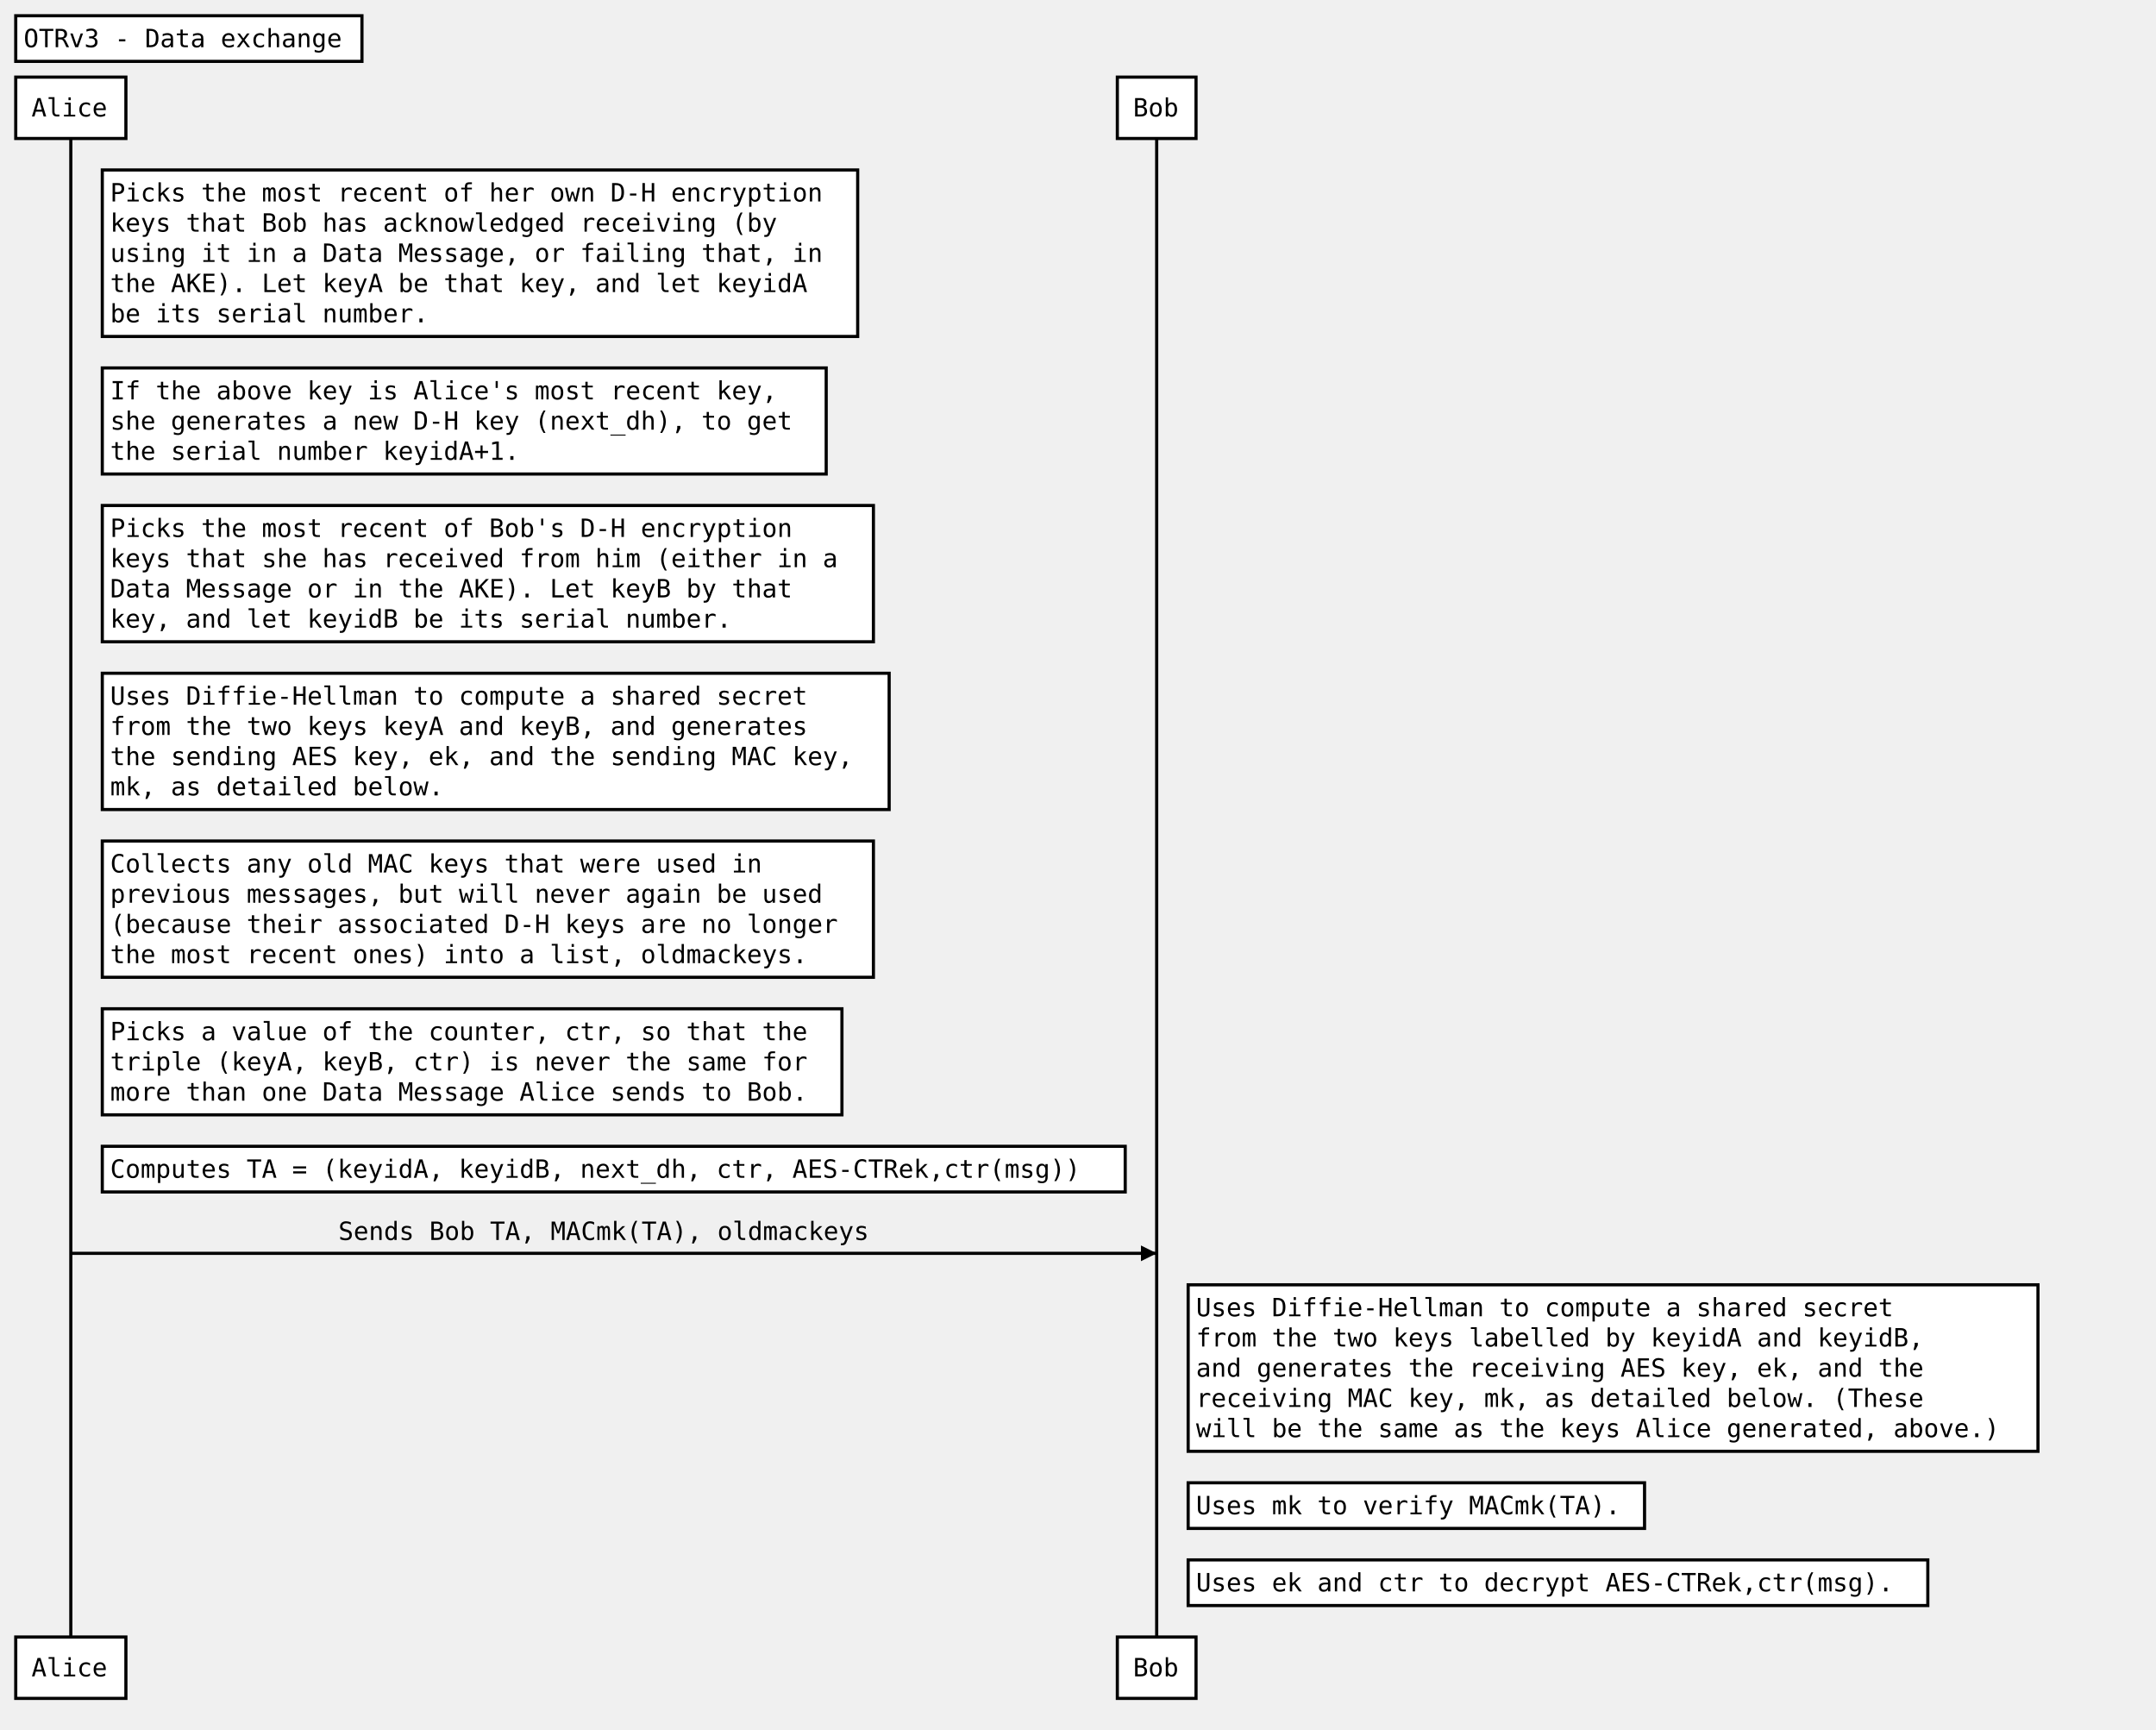
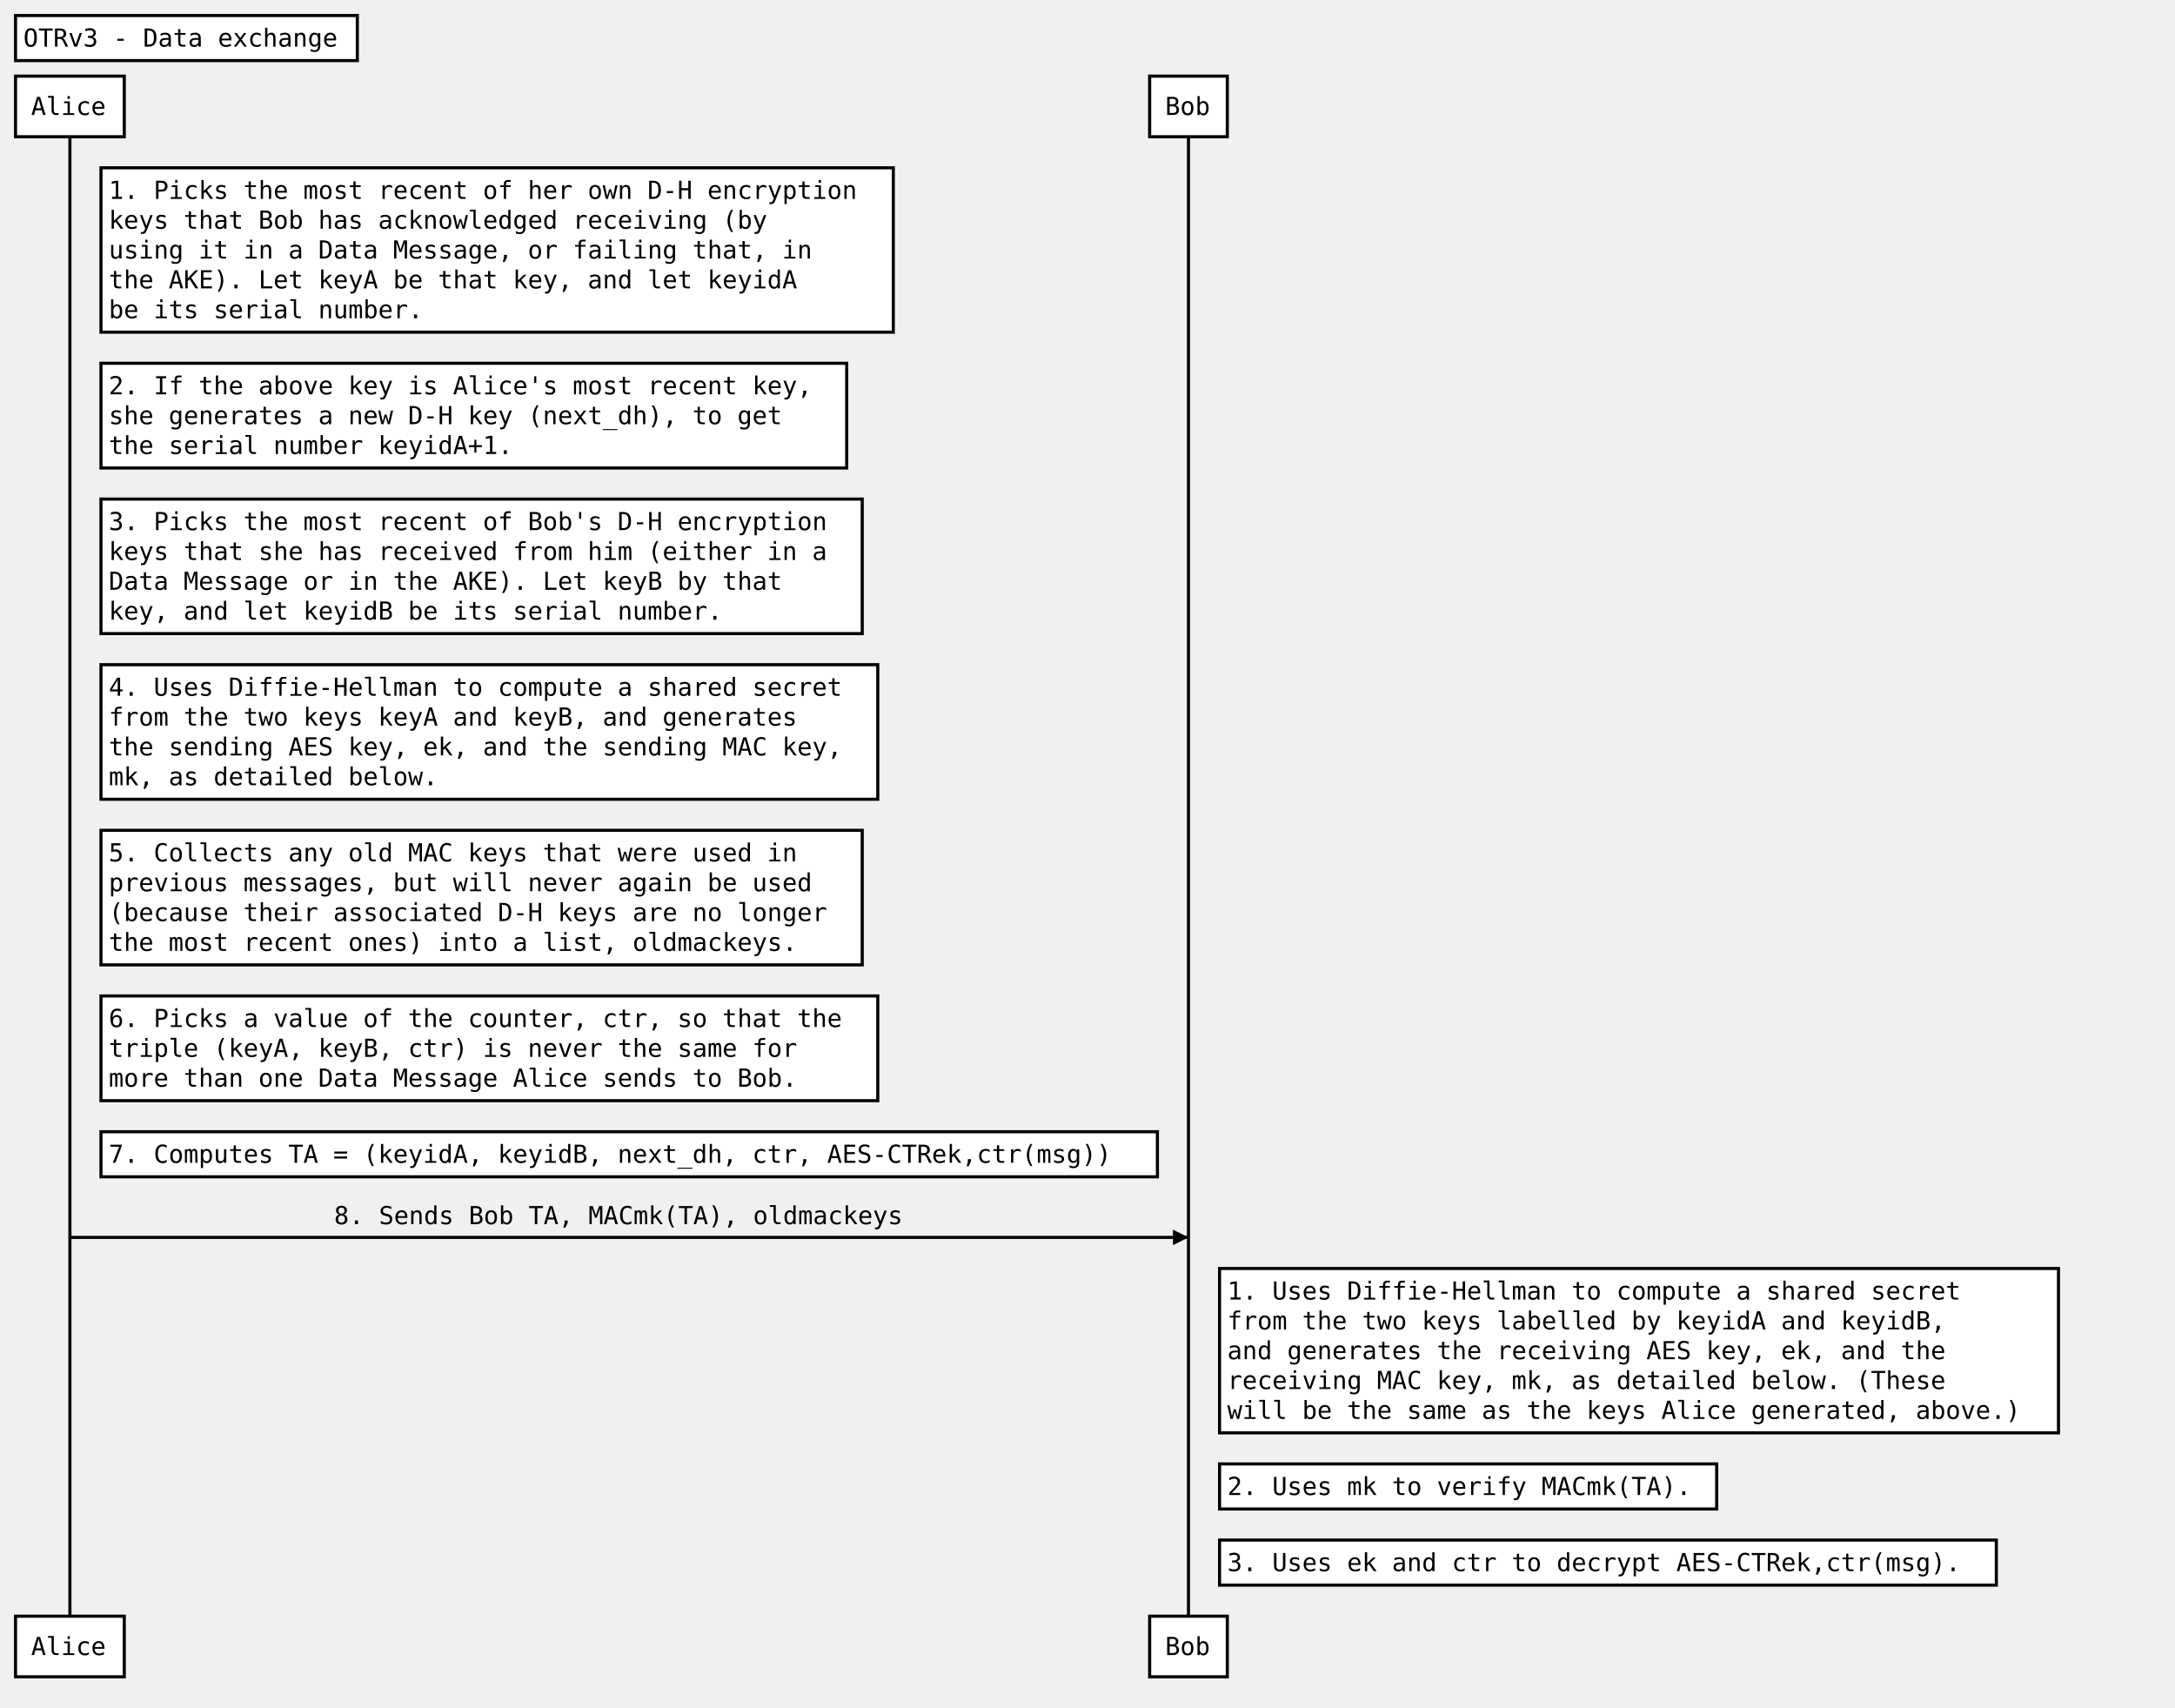
- <svg xmlns="http://www.w3.org/2000/svg" width="1370" height="1099">
+ <svg xmlns="http://www.w3.org/2000/svg" width="1400" height="1099">
  <source>title: OTRv3 - Data exchange

- Note right of Alice: Picks the most recent of her own D-H encryption\nkeys that Bob has acknowledged receiving (by\nusing it in a Data Message, or failing that, in \n the AKE). Let keyA be that key, and let keyidA\nbe its serial number.
- Note right of Alice: If the above key is Alice's most recent key,\nshe generates a new D-H key (next_dh), to get\nthe serial number keyidA+1.
- Note right of Alice: Picks the most recent of Bob's D-H encryption \n keys that she has received from him (either in a \n Data Message or in the AKE). Let keyB by that \n key, and let keyidB be its serial number.
- Note right of Alice: Uses Diffie-Hellman to compute a shared secret \n from the two keys keyA and keyB, and generates \n the sending AES key, ek, and the sending MAC key, \n mk, as detailed below.
- Note right of Alice: Collects any old MAC keys that were used in \n previous messages, but will never again be used \n (because their associated D-H keys are no longer \n the most recent ones) into a list, oldmackeys.
- Note right of Alice: Picks a value of the counter, ctr, so that the \n triple (keyA, keyB, ctr) is never the same for \n more than one Data Message Alice sends to Bob.
- Note right of Alice: Computes TA = (keyidA, keyidB, next_dh, ctr, AES-CTRek,ctr(msg))
- Alice-&gt;Bob: Sends Bob TA, MACmk(TA), oldmackeys
+ Note right of Alice: 1. Picks the most recent of her own D-H encryption\nkeys that Bob has acknowledged receiving (by\nusing it in a Data Message, or failing that, in \n the AKE). Let keyA be that key, and let keyidA\nbe its serial number.
+ Note right of Alice: 2. If the above key is Alice's most recent key,\nshe generates a new D-H key (next_dh), to get\nthe serial number keyidA+1.
+ Note right of Alice: 3. Picks the most recent of Bob's D-H encryption \n keys that she has received from him (either in a \n Data Message or in the AKE). Let keyB by that \n key, and let keyidB be its serial number.
+ Note right of Alice: 4. Uses Diffie-Hellman to compute a shared secret \n from the two keys keyA and keyB, and generates \n the sending AES key, ek, and the sending MAC key, \n mk, as detailed below.
+ Note right of Alice: 5. Collects any old MAC keys that were used in \n previous messages, but will never again be used \n (because their associated D-H keys are no longer \n the most recent ones) into a list, oldmackeys.
+ Note right of Alice: 6. Picks a value of the counter, ctr, so that the \n triple (keyA, keyB, ctr) is never the same for \n more than one Data Message Alice sends to Bob.
+ Note right of Alice: 7. Computes TA = (keyidA, keyidB, next_dh, ctr, AES-CTRek,ctr(msg))
+ Alice-&gt;Bob: 8. Sends Bob TA, MACmk(TA), oldmackeys

- Note right of Bob: Uses Diffie-Hellman to compute a shared secret \n from the two keys labelled by keyidA and keyidB, \n and generates the receiving AES key, ek, and the \n receiving MAC key, mk, as detailed below. (These \n will be the same as the keys Alice generated, above.)
- Note right of Bob: Uses mk to verify MACmk(TA).
- Note right of Bob: Uses ek and ctr to decrypt AES-CTRek,ctr(msg).</source>
+ Note right of Bob: 1. Uses Diffie-Hellman to compute a shared secret \n from the two keys labelled by keyidA and keyidB, \n and generates the receiving AES key, ek, and the \n receiving MAC key, mk, as detailed below. (These \n will be the same as the keys Alice generated, above.)
+ Note right of Bob: 2. Uses mk to verify MACmk(TA).
+ Note right of Bob: 3. Uses ek and ctr to decrypt AES-CTRek,ctr(msg).</source>
  <defs>
    <marker viewBox="0 0 5 5" markerWidth="5" markerHeight="5" orient="auto" refX="5" refY="2.5" id="markerArrowBlock">
      <path d="M 0 0 L 5 2.5 L 0 5 z" />
    </marker>
    <marker viewBox="0 0 9.6 16" markerWidth="4" markerHeight="16" orient="auto" refX="9.6" refY="8" id="markerArrowOpen">
      <path d="M 9.6,8 1.92,16 0,13.7 5.76,8 0,2.286 1.92,0 9.6,8 z" />
    </marker>
  </defs>
  <g class="title">
    <rect x="10" y="10" width="220" height="29" style="stroke-width: 2;" stroke="#000000" fill="#ffffff" />
    <text x="15" y="30" style="font-size: 16px; font-family: Andale Mono, monospace;">
      <tspan x="15">OTRv3 - Data exchange</tspan>
    </text>
  </g>
  <g class="actor">
    <rect x="10" y="49" width="70" height="39" style="stroke-width: 2;" stroke="#000000" fill="#ffffff" />
    <text x="20" y="74" style="font-size: 16px; font-family: Andale Mono, monospace;">
      <tspan x="20">Alice</tspan>
    </text>
  </g>
  <g class="actor">
    <rect x="10" y="1040.2" width="70" height="39" style="stroke-width: 2;" stroke="#000000" fill="#ffffff" />
    <text x="20" y="1065.2" style="font-size: 16px; font-family: Andale Mono, monospace;">
      <tspan x="20">Alice</tspan>
    </text>
  </g>
  <line x1="45" x2="45" y1="88" y2="1040.2" style="stroke-width: 2;" stroke="#000000" fill="none" />
  <g class="actor">
-     <rect x="710" y="49" width="50" height="39" style="stroke-width: 2;" stroke="#000000" fill="#ffffff" />
-     <text x="720" y="74" style="font-size: 16px; font-family: Andale Mono, monospace;">
-       <tspan x="720">Bob</tspan>
+     <rect x="740" y="49" width="50" height="39" style="stroke-width: 2;" stroke="#000000" fill="#ffffff" />
+     <text x="750" y="74" style="font-size: 16px; font-family: Andale Mono, monospace;">
+       <tspan x="750">Bob</tspan>
    </text>
  </g>
  <g class="actor">
-     <rect x="710" y="1040.2" width="50" height="39" style="stroke-width: 2;" stroke="#000000" fill="#ffffff" />
-     <text x="720" y="1065.2" style="font-size: 16px; font-family: Andale Mono, monospace;">
-       <tspan x="720">Bob</tspan>
+     <rect x="740" y="1040.2" width="50" height="39" style="stroke-width: 2;" stroke="#000000" fill="#ffffff" />
+     <text x="750" y="1065.2" style="font-size: 16px; font-family: Andale Mono, monospace;">
+       <tspan x="750">Bob</tspan>
    </text>
  </g>
-   <line x1="735" x2="735" y1="88" y2="1040.2" style="stroke-width: 2;" stroke="#000000" fill="none" />
+   <line x1="765" x2="765" y1="88" y2="1040.2" style="stroke-width: 2;" stroke="#000000" fill="none" />
  <g class="note">
-     <rect x="65" y="108" width="480" height="105.8" style="stroke-width: 2;" stroke="#000000" fill="#ffffff" />
+     <rect x="65" y="108" width="510" height="105.8" style="stroke-width: 2;" stroke="#000000" fill="#ffffff" />
    <text x="70" y="128" style="font-size: 16px; font-family: Andale Mono, monospace;">
-       <tspan x="70">Picks the most recent of her own D-H encryption</tspan>
+       <tspan x="70">1. Picks the most recent of her own D-H encryption</tspan>
      <tspan dy="1.2em" x="70">keys that Bob has acknowledged receiving (by</tspan>
      <tspan dy="1.2em" x="70">using it in a Data Message, or failing that, in</tspan>
      <tspan dy="1.2em" x="70">the AKE). Let keyA be that key, and let keyidA</tspan>
      <tspan dy="1.2em" x="70">be its serial number.</tspan>
    </text>
  </g>
  <g class="note">
-     <rect x="65" y="233.8" width="460" height="67.4" style="stroke-width: 2;" stroke="#000000" fill="#ffffff" />
+     <rect x="65" y="233.8" width="480" height="67.4" style="stroke-width: 2;" stroke="#000000" fill="#ffffff" />
    <text x="70" y="253.8" style="font-size: 16px; font-family: Andale Mono, monospace;">
-       <tspan x="70">If the above key is Alice's most recent key,</tspan>
+       <tspan x="70">2. If the above key is Alice's most recent key,</tspan>
      <tspan dy="1.2em" x="70">she generates a new D-H key (next_dh), to get</tspan>
      <tspan dy="1.2em" x="70">the serial number keyidA+1.</tspan>
    </text>
  </g>
  <g class="note">
    <rect x="65" y="321.2" width="490" height="86.6" style="stroke-width: 2;" stroke="#000000" fill="#ffffff" />
    <text x="70" y="341.2" style="font-size: 16px; font-family: Andale Mono, monospace;">
-       <tspan x="70">Picks the most recent of Bob's D-H encryption</tspan>
+       <tspan x="70">3. Picks the most recent of Bob's D-H encryption</tspan>
      <tspan dy="1.2em" x="70">keys that she has received from him (either in a</tspan>
      <tspan dy="1.2em" x="70">Data Message or in the AKE). Let keyB by that</tspan>
      <tspan dy="1.2em" x="70">key, and let keyidB be its serial number.</tspan>
    </text>
  </g>
  <g class="note">
    <rect x="65" y="427.8" width="500" height="86.6" style="stroke-width: 2;" stroke="#000000" fill="#ffffff" />
    <text x="70" y="447.8" style="font-size: 16px; font-family: Andale Mono, monospace;">
-       <tspan x="70">Uses Diffie-Hellman to compute a shared secret</tspan>
+       <tspan x="70">4. Uses Diffie-Hellman to compute a shared secret</tspan>
      <tspan dy="1.2em" x="70">from the two keys keyA and keyB, and generates</tspan>
      <tspan dy="1.2em" x="70">the sending AES key, ek, and the sending MAC key,</tspan>
      <tspan dy="1.2em" x="70">mk, as detailed below.</tspan>
    </text>
  </g>
  <g class="note">
    <rect x="65" y="534.4" width="490" height="86.6" style="stroke-width: 2;" stroke="#000000" fill="#ffffff" />
    <text x="70" y="554.4" style="font-size: 16px; font-family: Andale Mono, monospace;">
-       <tspan x="70">Collects any old MAC keys that were used in</tspan>
+       <tspan x="70">5. Collects any old MAC keys that were used in</tspan>
      <tspan dy="1.2em" x="70">previous messages, but will never again be used</tspan>
      <tspan dy="1.2em" x="70">(because their associated D-H keys are no longer</tspan>
      <tspan dy="1.2em" x="70">the most recent ones) into a list, oldmackeys.</tspan>
    </text>
  </g>
  <g class="note">
-     <rect x="65" y="641" width="470" height="67.4" style="stroke-width: 2;" stroke="#000000" fill="#ffffff" />
+     <rect x="65" y="641" width="500" height="67.4" style="stroke-width: 2;" stroke="#000000" fill="#ffffff" />
    <text x="70" y="661" style="font-size: 16px; font-family: Andale Mono, monospace;">
-       <tspan x="70">Picks a value of the counter, ctr, so that the</tspan>
+       <tspan x="70">6. Picks a value of the counter, ctr, so that the</tspan>
      <tspan dy="1.2em" x="70">triple (keyA, keyB, ctr) is never the same for</tspan>
      <tspan dy="1.2em" x="70">more than one Data Message Alice sends to Bob.</tspan>
    </text>
  </g>
  <g class="note">
-     <rect x="65" y="728.4" width="650" height="29" style="stroke-width: 2;" stroke="#000000" fill="#ffffff" />
+     <rect x="65" y="728.4" width="680" height="29" style="stroke-width: 2;" stroke="#000000" fill="#ffffff" />
    <text x="70" y="748.4" style="font-size: 16px; font-family: Andale Mono, monospace;">
-       <tspan x="70">Computes TA = (keyidA, keyidB, next_dh, ctr, AES-CTRek,ctr(msg))</tspan>
+       <tspan x="70">7. Computes TA = (keyidA, keyidB, next_dh, ctr, AES-CTRek,ctr(msg))</tspan>
    </text>
  </g>
  <g class="signal">
    <text x="215" y="787.9" style="font-size: 16px; font-family: Andale Mono, monospace;">
-       <tspan x="215">Sends Bob TA, MACmk(TA), oldmackeys</tspan>
+       <tspan x="215">8. Sends Bob TA, MACmk(TA), oldmackeys</tspan>
    </text>
-     <line x1="45" x2="735" y1="796.4" y2="796.4" style="stroke-width: 2; marker-end: url(&quot;#markerArrowBlock&quot;);" stroke="#000000" fill="none" />
+     <line x1="45" x2="765" y1="796.4" y2="796.4" style="stroke-width: 2; marker-end: url(&quot;#markerArrowBlock&quot;);" stroke="#000000" fill="none" />
  </g>
  <g class="note">
-     <rect x="755" y="816.4" width="540" height="105.8" style="stroke-width: 2;" stroke="#000000" fill="#ffffff" />
-     <text x="760" y="836.4" style="font-size: 16px; font-family: Andale Mono, monospace;">
-       <tspan x="760">Uses Diffie-Hellman to compute a shared secret</tspan>
-       <tspan dy="1.2em" x="760">from the two keys labelled by keyidA and keyidB,</tspan>
-       <tspan dy="1.2em" x="760">and generates the receiving AES key, ek, and the</tspan>
-       <tspan dy="1.2em" x="760">receiving MAC key, mk, as detailed below. (These</tspan>
-       <tspan dy="1.2em" x="760">will be the same as the keys Alice generated, above.)</tspan>
+     <rect x="785" y="816.4" width="540" height="105.8" style="stroke-width: 2;" stroke="#000000" fill="#ffffff" />
+     <text x="790" y="836.4" style="font-size: 16px; font-family: Andale Mono, monospace;">
+       <tspan x="790">1. Uses Diffie-Hellman to compute a shared secret</tspan>
+       <tspan dy="1.2em" x="790">from the two keys labelled by keyidA and keyidB,</tspan>
+       <tspan dy="1.2em" x="790">and generates the receiving AES key, ek, and the</tspan>
+       <tspan dy="1.2em" x="790">receiving MAC key, mk, as detailed below. (These</tspan>
+       <tspan dy="1.2em" x="790">will be the same as the keys Alice generated, above.)</tspan>
    </text>
  </g>
  <g class="note">
-     <rect x="755" y="942.2" width="290" height="29" style="stroke-width: 2;" stroke="#000000" fill="#ffffff" />
-     <text x="760" y="962.2" style="font-size: 16px; font-family: Andale Mono, monospace;">
-       <tspan x="760">Uses mk to verify MACmk(TA).</tspan>
+     <rect x="785" y="942.2" width="320" height="29" style="stroke-width: 2;" stroke="#000000" fill="#ffffff" />
+     <text x="790" y="962.2" style="font-size: 16px; font-family: Andale Mono, monospace;">
+       <tspan x="790">2. Uses mk to verify MACmk(TA).</tspan>
    </text>
  </g>
  <g class="note">
-     <rect x="755" y="991.2" width="470" height="29" style="stroke-width: 2;" stroke="#000000" fill="#ffffff" />
-     <text x="760" y="1011.2" style="font-size: 16px; font-family: Andale Mono, monospace;">
-       <tspan x="760">Uses ek and ctr to decrypt AES-CTRek,ctr(msg).</tspan>
+     <rect x="785" y="991.2" width="500" height="29" style="stroke-width: 2;" stroke="#000000" fill="#ffffff" />
+     <text x="790" y="1011.2" style="font-size: 16px; font-family: Andale Mono, monospace;">
+       <tspan x="790">3. Uses ek and ctr to decrypt AES-CTRek,ctr(msg).</tspan>
    </text>
  </g>
</svg>
